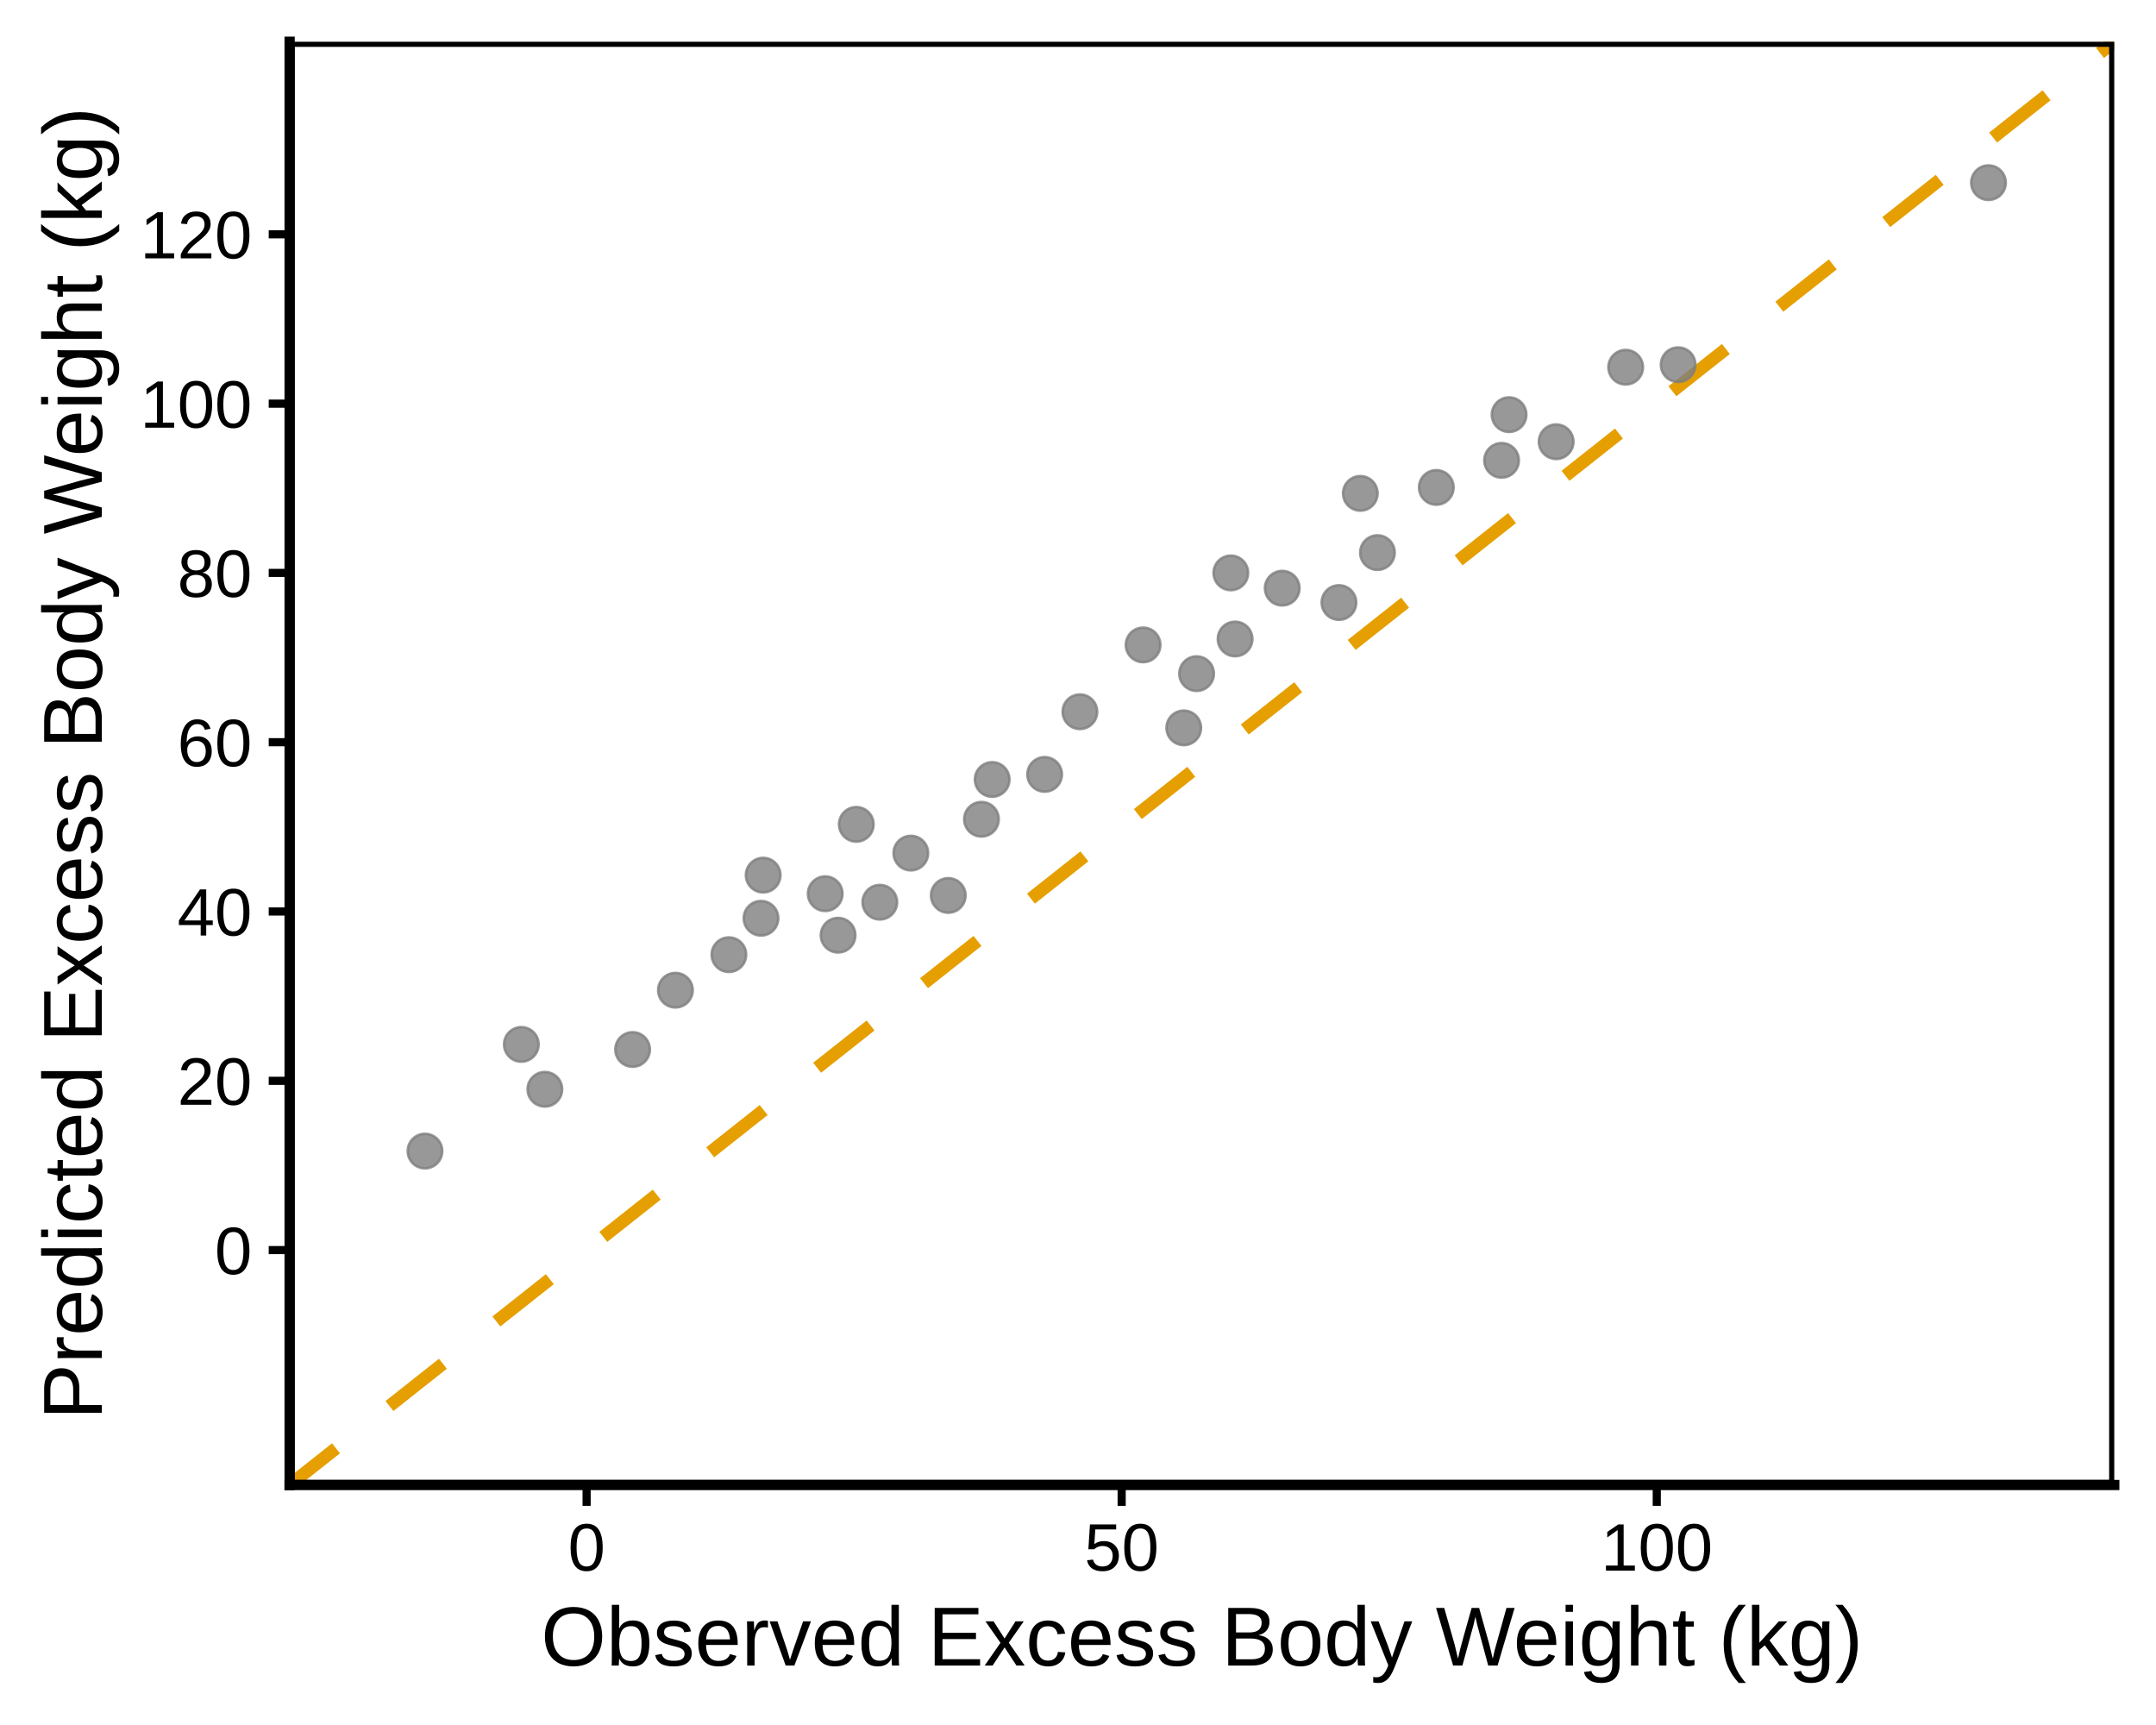
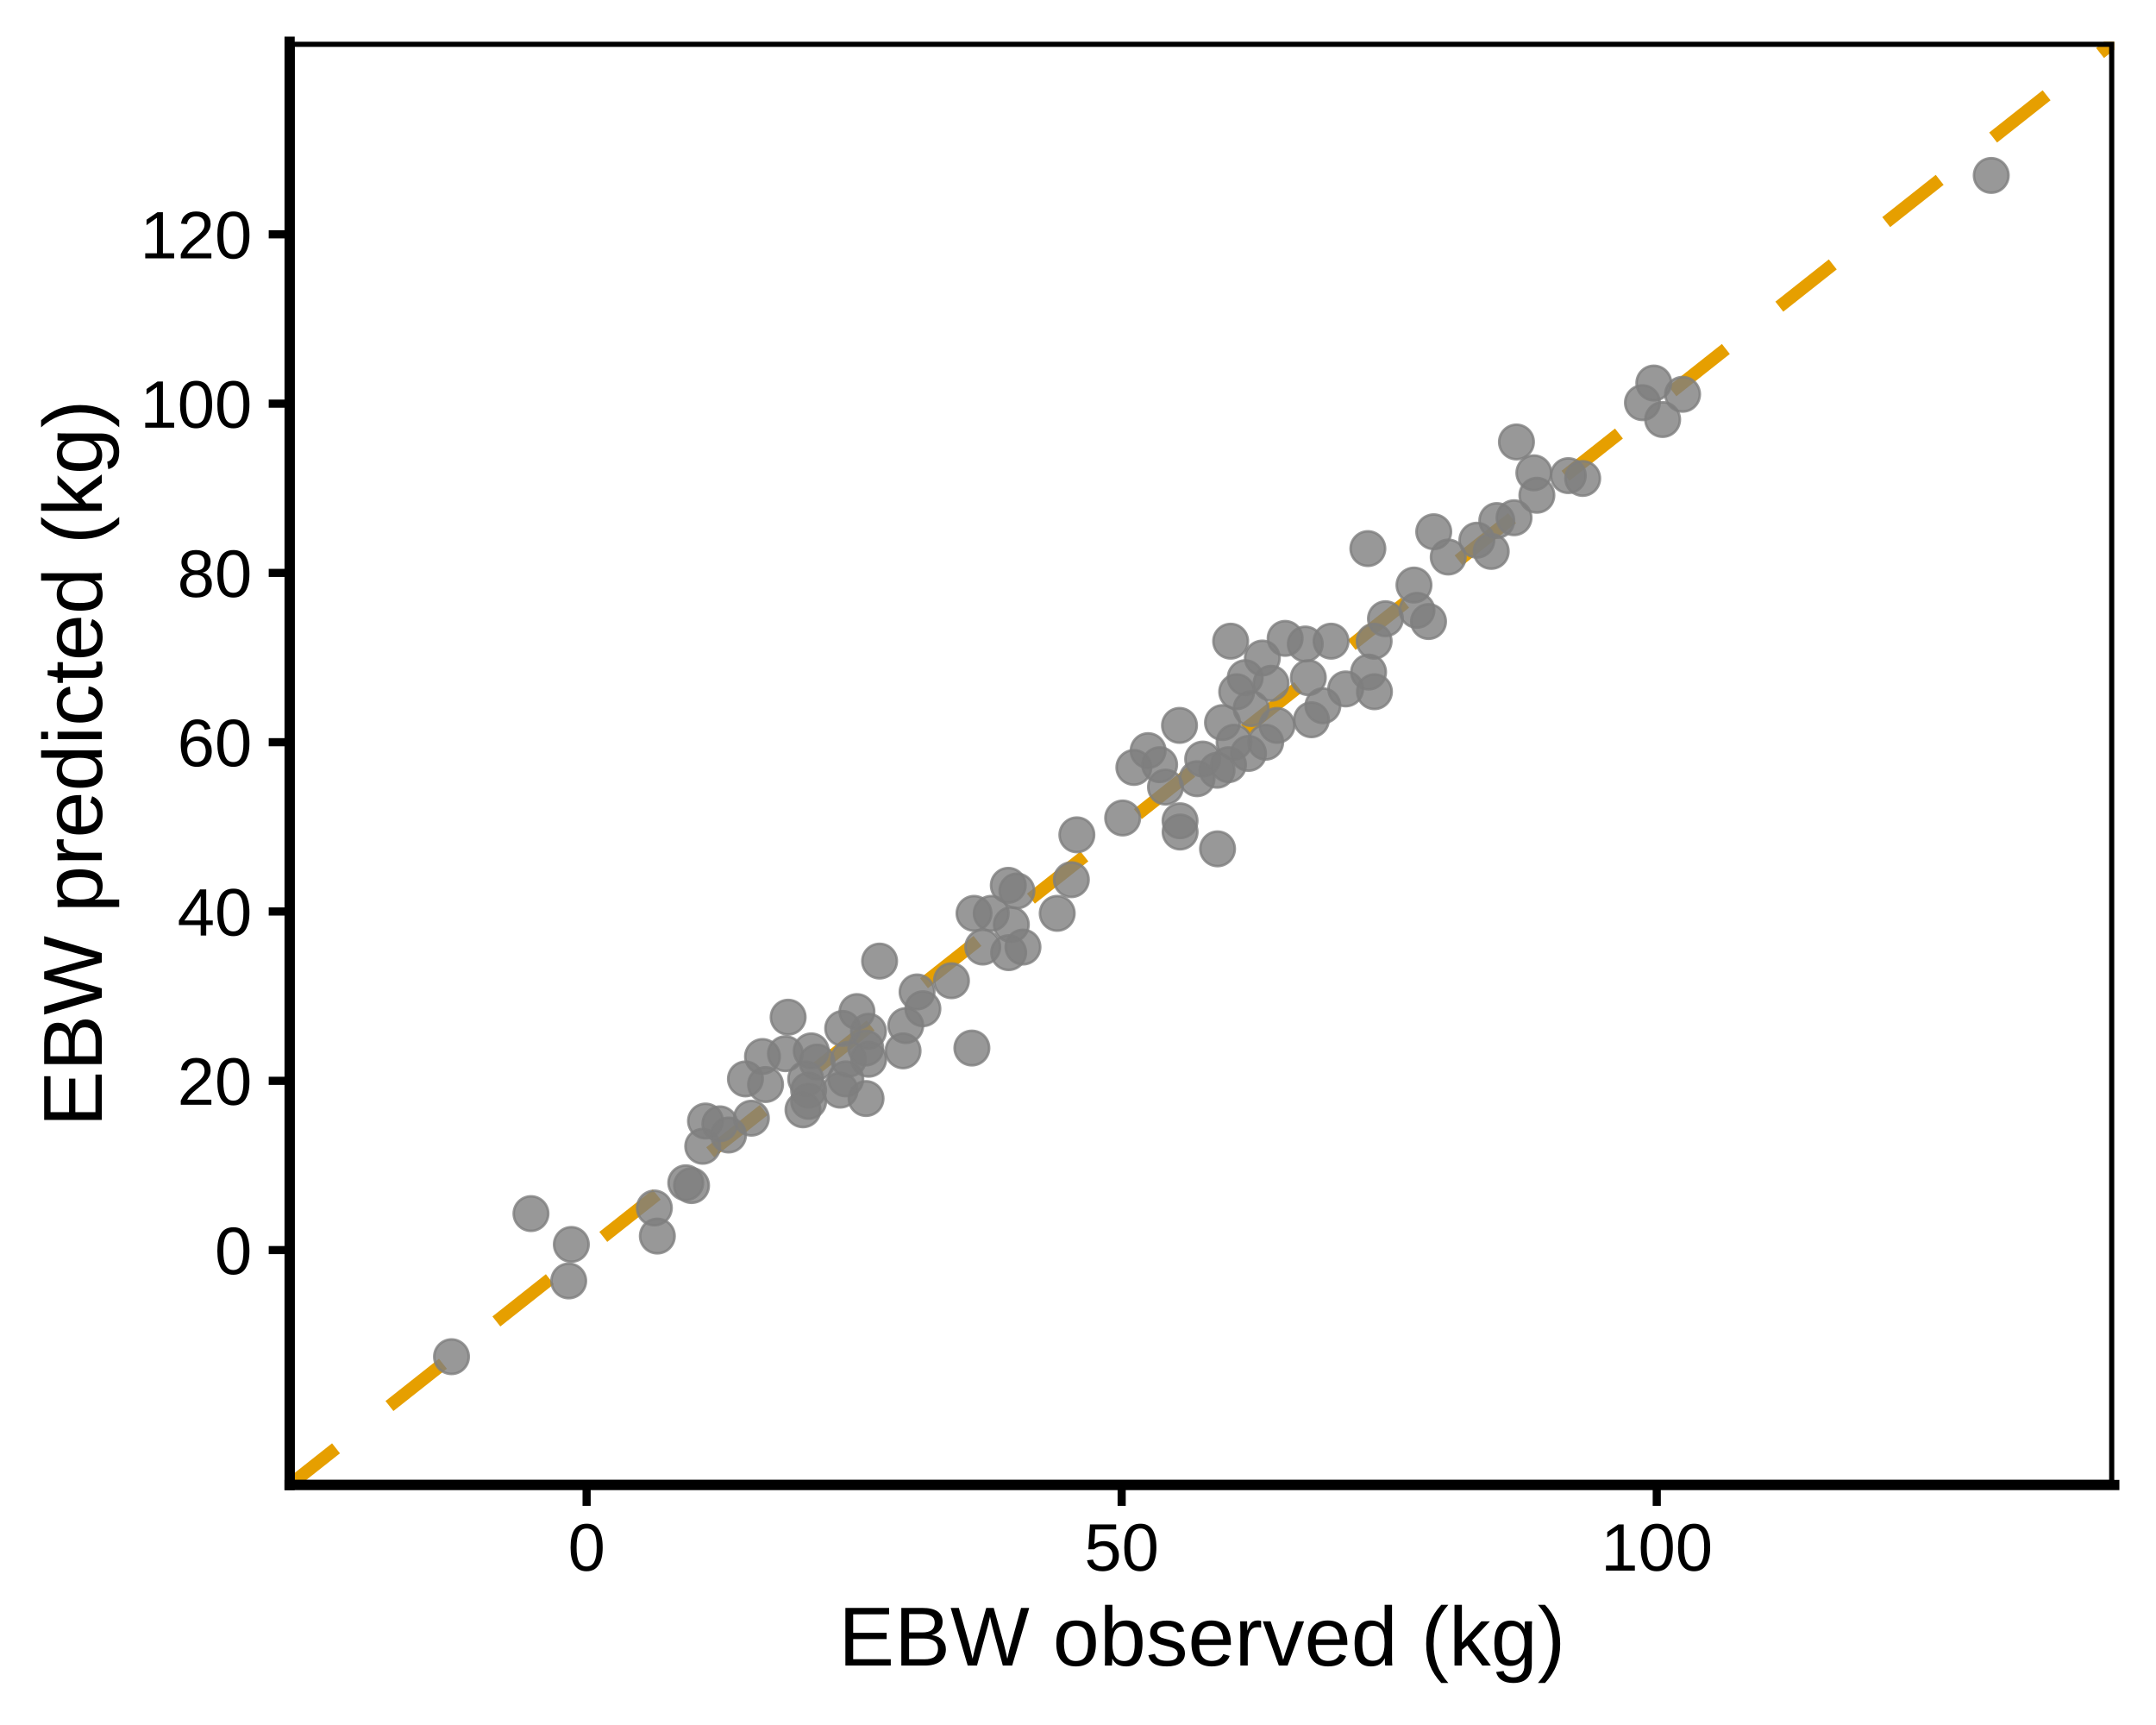
<svg xmlns="http://www.w3.org/2000/svg" width="360.00pt" height="288.00pt" viewBox="0 0 360.00 288.00">
  <g class="svglite">
    <defs>
      <style type="text/css">
    .svglite line, .svglite polyline, .svglite polygon, .svglite path, .svglite rect, .svglite circle {
      fill: none;
      stroke: #000000;
      stroke-linecap: round;
      stroke-linejoin: round;
      stroke-miterlimit: 10.00;
    }
    .svglite text {
      white-space: pre;
    }
    .svglite g.glyphgroup path {
      fill: inherit;
      stroke: none;
    }
  </style>
    </defs>
    <rect width="100%" height="100%" style="stroke: none; fill: #FFFFFF;" />
    <defs>
      <clipPath id="cpMC4wMHwzNjAuMDB8MC4wMHwyODguMDA=">
        <rect x="0.00" y="0.00" width="360.00" height="288.00" />
      </clipPath>
    </defs>
    <g clip-path="url(#cpMC4wMHwzNjAuMDB8MC4wMHwyODguMDA=)">
      <rect x="0" y="0.00" width="360.00" height="288.00" style="stroke-width: 1.36; stroke: #FFFFFF; fill: #FFFFFF;" />
    </g>
    <defs>
      <clipPath id="cpNDguMzZ8MzUzLjAzfDYuOTd8MjQ3Ljkz">
        <rect x="48.36" y="6.97" width="304.67" height="240.95" />
      </clipPath>
    </defs>
    <g clip-path="url(#cpNDguMzZ8MzUzLjAzfDYuOTd8MjQ3Ljkz)">
      <rect x="48.36" y="6.97" width="304.67" height="240.95" style="stroke-width: 1.36; stroke: none; fill: #FFFFFF;" />
      <line x1="-256.30" y1="488.88" x2="657.69" y2="-233.98" style="stroke-width: 2.13; stroke: #E69F00; stroke-dasharray: 11.38,11.38; stroke-linecap: butt;" />
-       <circle cx="70.96" cy="192.18" r="2.88" style="stroke-width: 0.43; stroke: #7F7F7F; stroke-opacity: 0.80; fill: #7F7F7F; fill-opacity: 0.80;" />
-       <circle cx="87.05" cy="174.37" r="2.88" style="stroke-width: 0.43; stroke: #7F7F7F; stroke-opacity: 0.80; fill: #7F7F7F; fill-opacity: 0.80;" />
-       <circle cx="90.98" cy="181.86" r="2.88" style="stroke-width: 0.43; stroke: #7F7F7F; stroke-opacity: 0.80; fill: #7F7F7F; fill-opacity: 0.80;" />
-       <circle cx="105.63" cy="175.22" r="2.88" style="stroke-width: 0.43; stroke: #7F7F7F; stroke-opacity: 0.80; fill: #7F7F7F; fill-opacity: 0.80;" />
-       <circle cx="112.78" cy="165.32" r="2.88" style="stroke-width: 0.43; stroke: #7F7F7F; stroke-opacity: 0.80; fill: #7F7F7F; fill-opacity: 0.80;" />
-       <circle cx="121.71" cy="159.39" r="2.88" style="stroke-width: 0.43; stroke: #7F7F7F; stroke-opacity: 0.80; fill: #7F7F7F; fill-opacity: 0.80;" />
-       <circle cx="127.07" cy="153.31" r="2.88" style="stroke-width: 0.43; stroke: #7F7F7F; stroke-opacity: 0.80; fill: #7F7F7F; fill-opacity: 0.80;" />
-       <circle cx="127.43" cy="146.11" r="2.88" style="stroke-width: 0.43; stroke: #7F7F7F; stroke-opacity: 0.80; fill: #7F7F7F; fill-opacity: 0.80;" />
-       <circle cx="137.79" cy="149.21" r="2.88" style="stroke-width: 0.43; stroke: #7F7F7F; stroke-opacity: 0.80; fill: #7F7F7F; fill-opacity: 0.80;" />
-       <circle cx="139.94" cy="156.14" r="2.88" style="stroke-width: 0.43; stroke: #7F7F7F; stroke-opacity: 0.80; fill: #7F7F7F; fill-opacity: 0.80;" />
-       <circle cx="142.98" cy="137.63" r="2.88" style="stroke-width: 0.43; stroke: #7F7F7F; stroke-opacity: 0.80; fill: #7F7F7F; fill-opacity: 0.80;" />
-       <circle cx="146.91" cy="150.63" r="2.88" style="stroke-width: 0.43; stroke: #7F7F7F; stroke-opacity: 0.80; fill: #7F7F7F; fill-opacity: 0.80;" />
-       <circle cx="152.09" cy="142.43" r="2.88" style="stroke-width: 0.43; stroke: #7F7F7F; stroke-opacity: 0.80; fill: #7F7F7F; fill-opacity: 0.80;" />
-       <circle cx="158.34" cy="149.50" r="2.88" style="stroke-width: 0.43; stroke: #7F7F7F; stroke-opacity: 0.80; fill: #7F7F7F; fill-opacity: 0.80;" />
-       <circle cx="163.88" cy="136.78" r="2.88" style="stroke-width: 0.43; stroke: #7F7F7F; stroke-opacity: 0.80; fill: #7F7F7F; fill-opacity: 0.80;" />
-       <circle cx="165.67" cy="130.14" r="2.88" style="stroke-width: 0.43; stroke: #7F7F7F; stroke-opacity: 0.80; fill: #7F7F7F; fill-opacity: 0.80;" />
-       <circle cx="174.43" cy="129.29" r="2.88" style="stroke-width: 0.43; stroke: #7F7F7F; stroke-opacity: 0.80; fill: #7F7F7F; fill-opacity: 0.80;" />
-       <circle cx="180.32" cy="118.83" r="2.88" style="stroke-width: 0.43; stroke: #7F7F7F; stroke-opacity: 0.80; fill: #7F7F7F; fill-opacity: 0.80;" />
-       <circle cx="190.87" cy="107.67" r="2.88" style="stroke-width: 0.43; stroke: #7F7F7F; stroke-opacity: 0.80; fill: #7F7F7F; fill-opacity: 0.80;" />
-       <circle cx="197.66" cy="121.52" r="2.88" style="stroke-width: 0.43; stroke: #7F7F7F; stroke-opacity: 0.80; fill: #7F7F7F; fill-opacity: 0.80;" />
-       <circle cx="199.80" cy="112.47" r="2.88" style="stroke-width: 0.43; stroke: #7F7F7F; stroke-opacity: 0.80; fill: #7F7F7F; fill-opacity: 0.80;" />
-       <circle cx="205.52" cy="95.65" r="2.88" style="stroke-width: 0.43; stroke: #7F7F7F; stroke-opacity: 0.80; fill: #7F7F7F; fill-opacity: 0.80;" />
-       <circle cx="206.23" cy="106.68" r="2.88" style="stroke-width: 0.43; stroke: #7F7F7F; stroke-opacity: 0.80; fill: #7F7F7F; fill-opacity: 0.80;" />
-       <circle cx="214.10" cy="98.20" r="2.88" style="stroke-width: 0.43; stroke: #7F7F7F; stroke-opacity: 0.80; fill: #7F7F7F; fill-opacity: 0.80;" />
-       <circle cx="223.57" cy="100.60" r="2.88" style="stroke-width: 0.43; stroke: #7F7F7F; stroke-opacity: 0.80; fill: #7F7F7F; fill-opacity: 0.80;" />
-       <circle cx="227.14" cy="82.37" r="2.88" style="stroke-width: 0.43; stroke: #7F7F7F; stroke-opacity: 0.80; fill: #7F7F7F; fill-opacity: 0.80;" />
-       <circle cx="230.00" cy="92.26" r="2.88" style="stroke-width: 0.43; stroke: #7F7F7F; stroke-opacity: 0.80; fill: #7F7F7F; fill-opacity: 0.80;" />
-       <circle cx="239.83" cy="81.38" r="2.88" style="stroke-width: 0.43; stroke: #7F7F7F; stroke-opacity: 0.80; fill: #7F7F7F; fill-opacity: 0.80;" />
-       <circle cx="250.73" cy="76.86" r="2.88" style="stroke-width: 0.43; stroke: #7F7F7F; stroke-opacity: 0.80; fill: #7F7F7F; fill-opacity: 0.80;" />
-       <circle cx="251.98" cy="69.23" r="2.88" style="stroke-width: 0.43; stroke: #7F7F7F; stroke-opacity: 0.80; fill: #7F7F7F; fill-opacity: 0.80;" />
-       <circle cx="259.84" cy="73.75" r="2.88" style="stroke-width: 0.43; stroke: #7F7F7F; stroke-opacity: 0.80; fill: #7F7F7F; fill-opacity: 0.80;" />
-       <circle cx="271.45" cy="61.31" r="2.88" style="stroke-width: 0.43; stroke: #7F7F7F; stroke-opacity: 0.80; fill: #7F7F7F; fill-opacity: 0.80;" />
-       <circle cx="280.21" cy="60.89" r="2.88" style="stroke-width: 0.43; stroke: #7F7F7F; stroke-opacity: 0.80; fill: #7F7F7F; fill-opacity: 0.80;" />
-       <circle cx="332.03" cy="30.50" r="2.88" style="stroke-width: 0.43; stroke: #7F7F7F; stroke-opacity: 0.80; fill: #7F7F7F; fill-opacity: 0.80;" />
+       <circle cx="75.39" cy="226.51" r="2.88" style="stroke-width: 0.43; stroke: #7F7F7F; stroke-opacity: 0.80; fill: #7F7F7F; fill-opacity: 0.80;" />
+       <circle cx="94.96" cy="213.86" r="2.88" style="stroke-width: 0.43; stroke: #7F7F7F; stroke-opacity: 0.80; fill: #7F7F7F; fill-opacity: 0.80;" />
+       <circle cx="95.40" cy="207.77" r="2.88" style="stroke-width: 0.43; stroke: #7F7F7F; stroke-opacity: 0.80; fill: #7F7F7F; fill-opacity: 0.80;" />
+       <circle cx="88.66" cy="202.62" r="2.88" style="stroke-width: 0.43; stroke: #7F7F7F; stroke-opacity: 0.80; fill: #7F7F7F; fill-opacity: 0.80;" />
+       <circle cx="109.76" cy="206.37" r="2.88" style="stroke-width: 0.43; stroke: #7F7F7F; stroke-opacity: 0.80; fill: #7F7F7F; fill-opacity: 0.80;" />
+       <circle cx="109.26" cy="201.68" r="2.88" style="stroke-width: 0.43; stroke: #7F7F7F; stroke-opacity: 0.80; fill: #7F7F7F; fill-opacity: 0.80;" />
+       <circle cx="115.47" cy="197.94" r="2.88" style="stroke-width: 0.43; stroke: #7F7F7F; stroke-opacity: 0.80; fill: #7F7F7F; fill-opacity: 0.80;" />
+       <circle cx="114.51" cy="197.47" r="2.88" style="stroke-width: 0.43; stroke: #7F7F7F; stroke-opacity: 0.80; fill: #7F7F7F; fill-opacity: 0.80;" />
+       <circle cx="117.34" cy="191.38" r="2.88" style="stroke-width: 0.43; stroke: #7F7F7F; stroke-opacity: 0.80; fill: #7F7F7F; fill-opacity: 0.80;" />
+       <circle cx="117.80" cy="187.16" r="2.88" style="stroke-width: 0.43; stroke: #7F7F7F; stroke-opacity: 0.80; fill: #7F7F7F; fill-opacity: 0.80;" />
+       <circle cx="120.20" cy="187.63" r="2.88" style="stroke-width: 0.43; stroke: #7F7F7F; stroke-opacity: 0.80; fill: #7F7F7F; fill-opacity: 0.80;" />
+       <circle cx="121.65" cy="189.50" r="2.88" style="stroke-width: 0.43; stroke: #7F7F7F; stroke-opacity: 0.80; fill: #7F7F7F; fill-opacity: 0.80;" />
+       <circle cx="125.46" cy="186.69" r="2.88" style="stroke-width: 0.43; stroke: #7F7F7F; stroke-opacity: 0.80; fill: #7F7F7F; fill-opacity: 0.80;" />
+       <circle cx="127.83" cy="181.07" r="2.88" style="stroke-width: 0.43; stroke: #7F7F7F; stroke-opacity: 0.80; fill: #7F7F7F; fill-opacity: 0.80;" />
+       <circle cx="124.47" cy="180.13" r="2.88" style="stroke-width: 0.43; stroke: #7F7F7F; stroke-opacity: 0.80; fill: #7F7F7F; fill-opacity: 0.80;" />
+       <circle cx="127.32" cy="176.39" r="2.88" style="stroke-width: 0.43; stroke: #7F7F7F; stroke-opacity: 0.80; fill: #7F7F7F; fill-opacity: 0.80;" />
+       <circle cx="131.60" cy="169.83" r="2.88" style="stroke-width: 0.43; stroke: #7F7F7F; stroke-opacity: 0.80; fill: #7F7F7F; fill-opacity: 0.80;" />
+       <circle cx="135.46" cy="175.45" r="2.88" style="stroke-width: 0.43; stroke: #7F7F7F; stroke-opacity: 0.80; fill: #7F7F7F; fill-opacity: 0.80;" />
+       <circle cx="131.15" cy="175.92" r="2.88" style="stroke-width: 0.43; stroke: #7F7F7F; stroke-opacity: 0.80; fill: #7F7F7F; fill-opacity: 0.80;" />
+       <circle cx="134.53" cy="180.13" r="2.88" style="stroke-width: 0.43; stroke: #7F7F7F; stroke-opacity: 0.80; fill: #7F7F7F; fill-opacity: 0.80;" />
+       <circle cx="135.02" cy="182.01" r="2.88" style="stroke-width: 0.43; stroke: #7F7F7F; stroke-opacity: 0.80; fill: #7F7F7F; fill-opacity: 0.80;" />
+       <circle cx="135.03" cy="183.88" r="2.88" style="stroke-width: 0.43; stroke: #7F7F7F; stroke-opacity: 0.80; fill: #7F7F7F; fill-opacity: 0.80;" />
+       <circle cx="134.08" cy="185.29" r="2.88" style="stroke-width: 0.43; stroke: #7F7F7F; stroke-opacity: 0.80; fill: #7F7F7F; fill-opacity: 0.80;" />
+       <circle cx="144.61" cy="183.41" r="2.88" style="stroke-width: 0.43; stroke: #7F7F7F; stroke-opacity: 0.80; fill: #7F7F7F; fill-opacity: 0.80;" />
+       <circle cx="140.29" cy="182.01" r="2.88" style="stroke-width: 0.43; stroke: #7F7F7F; stroke-opacity: 0.80; fill: #7F7F7F; fill-opacity: 0.80;" />
+       <circle cx="141.23" cy="180.13" r="2.88" style="stroke-width: 0.43; stroke: #7F7F7F; stroke-opacity: 0.80; fill: #7F7F7F; fill-opacity: 0.80;" />
+       <circle cx="141.69" cy="176.85" r="2.88" style="stroke-width: 0.43; stroke: #7F7F7F; stroke-opacity: 0.80; fill: #7F7F7F; fill-opacity: 0.80;" />
+       <circle cx="136.43" cy="177.32" r="2.88" style="stroke-width: 0.43; stroke: #7F7F7F; stroke-opacity: 0.80; fill: #7F7F7F; fill-opacity: 0.80;" />
+       <circle cx="140.71" cy="171.70" r="2.88" style="stroke-width: 0.43; stroke: #7F7F7F; stroke-opacity: 0.80; fill: #7F7F7F; fill-opacity: 0.80;" />
+       <circle cx="143.09" cy="168.89" r="2.88" style="stroke-width: 0.43; stroke: #7F7F7F; stroke-opacity: 0.80; fill: #7F7F7F; fill-opacity: 0.80;" />
+       <circle cx="145.02" cy="172.17" r="2.88" style="stroke-width: 0.43; stroke: #7F7F7F; stroke-opacity: 0.80; fill: #7F7F7F; fill-opacity: 0.80;" />
+       <circle cx="144.56" cy="174.98" r="2.88" style="stroke-width: 0.43; stroke: #7F7F7F; stroke-opacity: 0.80; fill: #7F7F7F; fill-opacity: 0.80;" />
+       <circle cx="145.05" cy="176.85" r="2.88" style="stroke-width: 0.43; stroke: #7F7F7F; stroke-opacity: 0.80; fill: #7F7F7F; fill-opacity: 0.80;" />
+       <circle cx="150.79" cy="175.45" r="2.88" style="stroke-width: 0.43; stroke: #7F7F7F; stroke-opacity: 0.80; fill: #7F7F7F; fill-opacity: 0.80;" />
+       <circle cx="151.24" cy="171.23" r="2.88" style="stroke-width: 0.43; stroke: #7F7F7F; stroke-opacity: 0.80; fill: #7F7F7F; fill-opacity: 0.80;" />
+       <circle cx="153.13" cy="165.61" r="2.88" style="stroke-width: 0.43; stroke: #7F7F7F; stroke-opacity: 0.80; fill: #7F7F7F; fill-opacity: 0.80;" />
+       <circle cx="154.10" cy="168.42" r="2.88" style="stroke-width: 0.43; stroke: #7F7F7F; stroke-opacity: 0.80; fill: #7F7F7F; fill-opacity: 0.80;" />
+       <circle cx="146.87" cy="160.46" r="2.88" style="stroke-width: 0.43; stroke: #7F7F7F; stroke-opacity: 0.80; fill: #7F7F7F; fill-opacity: 0.80;" />
+       <circle cx="158.87" cy="163.74" r="2.88" style="stroke-width: 0.43; stroke: #7F7F7F; stroke-opacity: 0.80; fill: #7F7F7F; fill-opacity: 0.80;" />
+       <circle cx="162.28" cy="174.98" r="2.88" style="stroke-width: 0.43; stroke: #7F7F7F; stroke-opacity: 0.80; fill: #7F7F7F; fill-opacity: 0.80;" />
+       <circle cx="164.10" cy="158.12" r="2.88" style="stroke-width: 0.43; stroke: #7F7F7F; stroke-opacity: 0.80; fill: #7F7F7F; fill-opacity: 0.80;" />
+       <circle cx="168.87" cy="154.37" r="2.88" style="stroke-width: 0.43; stroke: #7F7F7F; stroke-opacity: 0.80; fill: #7F7F7F; fill-opacity: 0.80;" />
+       <circle cx="165.51" cy="152.49" r="2.88" style="stroke-width: 0.43; stroke: #7F7F7F; stroke-opacity: 0.80; fill: #7F7F7F; fill-opacity: 0.80;" />
+       <circle cx="162.64" cy="152.49" r="2.88" style="stroke-width: 0.43; stroke: #7F7F7F; stroke-opacity: 0.80; fill: #7F7F7F; fill-opacity: 0.80;" />
+       <circle cx="169.80" cy="148.75" r="2.88" style="stroke-width: 0.43; stroke: #7F7F7F; stroke-opacity: 0.80; fill: #7F7F7F; fill-opacity: 0.80;" />
+       <circle cx="168.36" cy="147.81" r="2.88" style="stroke-width: 0.43; stroke: #7F7F7F; stroke-opacity: 0.80; fill: #7F7F7F; fill-opacity: 0.80;" />
+       <circle cx="168.42" cy="159.05" r="2.88" style="stroke-width: 0.43; stroke: #7F7F7F; stroke-opacity: 0.80; fill: #7F7F7F; fill-opacity: 0.80;" />
+       <circle cx="170.81" cy="158.12" r="2.88" style="stroke-width: 0.43; stroke: #7F7F7F; stroke-opacity: 0.80; fill: #7F7F7F; fill-opacity: 0.80;" />
+       <circle cx="176.53" cy="152.49" r="2.88" style="stroke-width: 0.43; stroke: #7F7F7F; stroke-opacity: 0.80; fill: #7F7F7F; fill-opacity: 0.80;" />
+       <circle cx="178.89" cy="146.87" r="2.88" style="stroke-width: 0.43; stroke: #7F7F7F; stroke-opacity: 0.80; fill: #7F7F7F; fill-opacity: 0.80;" />
+       <circle cx="179.81" cy="139.38" r="2.88" style="stroke-width: 0.43; stroke: #7F7F7F; stroke-opacity: 0.80; fill: #7F7F7F; fill-opacity: 0.80;" />
+       <circle cx="187.46" cy="136.57" r="2.88" style="stroke-width: 0.43; stroke: #7F7F7F; stroke-opacity: 0.80; fill: #7F7F7F; fill-opacity: 0.80;" />
+       <circle cx="197.05" cy="138.91" r="2.88" style="stroke-width: 0.43; stroke: #7F7F7F; stroke-opacity: 0.80; fill: #7F7F7F; fill-opacity: 0.80;" />
+       <circle cx="197.04" cy="137.03" r="2.88" style="stroke-width: 0.43; stroke: #7F7F7F; stroke-opacity: 0.80; fill: #7F7F7F; fill-opacity: 0.80;" />
+       <circle cx="203.30" cy="141.72" r="2.88" style="stroke-width: 0.43; stroke: #7F7F7F; stroke-opacity: 0.80; fill: #7F7F7F; fill-opacity: 0.80;" />
+       <circle cx="194.61" cy="131.41" r="2.88" style="stroke-width: 0.43; stroke: #7F7F7F; stroke-opacity: 0.80; fill: #7F7F7F; fill-opacity: 0.80;" />
+       <circle cx="193.63" cy="127.67" r="2.88" style="stroke-width: 0.43; stroke: #7F7F7F; stroke-opacity: 0.80; fill: #7F7F7F; fill-opacity: 0.80;" />
+       <circle cx="191.71" cy="125.32" r="2.88" style="stroke-width: 0.43; stroke: #7F7F7F; stroke-opacity: 0.80; fill: #7F7F7F; fill-opacity: 0.80;" />
+       <circle cx="189.33" cy="128.13" r="2.88" style="stroke-width: 0.43; stroke: #7F7F7F; stroke-opacity: 0.80; fill: #7F7F7F; fill-opacity: 0.80;" />
+       <circle cx="205.13" cy="127.67" r="2.88" style="stroke-width: 0.43; stroke: #7F7F7F; stroke-opacity: 0.80; fill: #7F7F7F; fill-opacity: 0.80;" />
+       <circle cx="203.22" cy="128.60" r="2.88" style="stroke-width: 0.43; stroke: #7F7F7F; stroke-opacity: 0.80; fill: #7F7F7F; fill-opacity: 0.80;" />
+       <circle cx="200.82" cy="126.73" r="2.88" style="stroke-width: 0.43; stroke: #7F7F7F; stroke-opacity: 0.80; fill: #7F7F7F; fill-opacity: 0.80;" />
+       <circle cx="199.88" cy="130.01" r="2.88" style="stroke-width: 0.43; stroke: #7F7F7F; stroke-opacity: 0.80; fill: #7F7F7F; fill-opacity: 0.80;" />
+       <circle cx="196.95" cy="121.11" r="2.88" style="stroke-width: 0.43; stroke: #7F7F7F; stroke-opacity: 0.80; fill: #7F7F7F; fill-opacity: 0.80;" />
+       <circle cx="204.13" cy="120.64" r="2.88" style="stroke-width: 0.43; stroke: #7F7F7F; stroke-opacity: 0.80; fill: #7F7F7F; fill-opacity: 0.80;" />
+       <circle cx="206.07" cy="123.92" r="2.88" style="stroke-width: 0.43; stroke: #7F7F7F; stroke-opacity: 0.80; fill: #7F7F7F; fill-opacity: 0.80;" />
+       <circle cx="208.47" cy="125.79" r="2.88" style="stroke-width: 0.43; stroke: #7F7F7F; stroke-opacity: 0.80; fill: #7F7F7F; fill-opacity: 0.80;" />
+       <circle cx="211.34" cy="123.92" r="2.88" style="stroke-width: 0.43; stroke: #7F7F7F; stroke-opacity: 0.80; fill: #7F7F7F; fill-opacity: 0.80;" />
+       <circle cx="213.24" cy="121.11" r="2.88" style="stroke-width: 0.43; stroke: #7F7F7F; stroke-opacity: 0.80; fill: #7F7F7F; fill-opacity: 0.80;" />
+       <circle cx="208.91" cy="118.30" r="2.88" style="stroke-width: 0.43; stroke: #7F7F7F; stroke-opacity: 0.80; fill: #7F7F7F; fill-opacity: 0.80;" />
+       <circle cx="206.50" cy="115.49" r="2.88" style="stroke-width: 0.43; stroke: #7F7F7F; stroke-opacity: 0.80; fill: #7F7F7F; fill-opacity: 0.80;" />
+       <circle cx="207.92" cy="113.14" r="2.88" style="stroke-width: 0.43; stroke: #7F7F7F; stroke-opacity: 0.80; fill: #7F7F7F; fill-opacity: 0.80;" />
+       <circle cx="210.78" cy="109.86" r="2.88" style="stroke-width: 0.43; stroke: #7F7F7F; stroke-opacity: 0.80; fill: #7F7F7F; fill-opacity: 0.80;" />
+       <circle cx="212.24" cy="114.08" r="2.88" style="stroke-width: 0.43; stroke: #7F7F7F; stroke-opacity: 0.80; fill: #7F7F7F; fill-opacity: 0.80;" />
+       <circle cx="205.49" cy="107.05" r="2.88" style="stroke-width: 0.43; stroke: #7F7F7F; stroke-opacity: 0.80; fill: #7F7F7F; fill-opacity: 0.80;" />
+       <circle cx="217.95" cy="107.52" r="2.88" style="stroke-width: 0.43; stroke: #7F7F7F; stroke-opacity: 0.80; fill: #7F7F7F; fill-opacity: 0.80;" />
+       <circle cx="214.59" cy="106.58" r="2.88" style="stroke-width: 0.43; stroke: #7F7F7F; stroke-opacity: 0.80; fill: #7F7F7F; fill-opacity: 0.80;" />
+       <circle cx="218.46" cy="113.14" r="2.88" style="stroke-width: 0.43; stroke: #7F7F7F; stroke-opacity: 0.80; fill: #7F7F7F; fill-opacity: 0.80;" />
+       <circle cx="220.89" cy="117.83" r="2.88" style="stroke-width: 0.43; stroke: #7F7F7F; stroke-opacity: 0.80; fill: #7F7F7F; fill-opacity: 0.80;" />
+       <circle cx="218.98" cy="120.17" r="2.88" style="stroke-width: 0.43; stroke: #7F7F7F; stroke-opacity: 0.80; fill: #7F7F7F; fill-opacity: 0.80;" />
+       <circle cx="224.70" cy="115.02" r="2.88" style="stroke-width: 0.43; stroke: #7F7F7F; stroke-opacity: 0.80; fill: #7F7F7F; fill-opacity: 0.80;" />
+       <circle cx="228.52" cy="112.21" r="2.88" style="stroke-width: 0.43; stroke: #7F7F7F; stroke-opacity: 0.80; fill: #7F7F7F; fill-opacity: 0.80;" />
+       <circle cx="229.50" cy="115.49" r="2.88" style="stroke-width: 0.43; stroke: #7F7F7F; stroke-opacity: 0.80; fill: #7F7F7F; fill-opacity: 0.80;" />
+       <circle cx="229.45" cy="107.05" r="2.88" style="stroke-width: 0.43; stroke: #7F7F7F; stroke-opacity: 0.80; fill: #7F7F7F; fill-opacity: 0.80;" />
+       <circle cx="222.26" cy="107.05" r="2.88" style="stroke-width: 0.43; stroke: #7F7F7F; stroke-opacity: 0.80; fill: #7F7F7F; fill-opacity: 0.80;" />
+       <circle cx="231.34" cy="103.30" r="2.88" style="stroke-width: 0.43; stroke: #7F7F7F; stroke-opacity: 0.80; fill: #7F7F7F; fill-opacity: 0.80;" />
+       <circle cx="236.60" cy="101.90" r="2.88" style="stroke-width: 0.43; stroke: #7F7F7F; stroke-opacity: 0.80; fill: #7F7F7F; fill-opacity: 0.80;" />
+       <circle cx="236.10" cy="97.68" r="2.88" style="stroke-width: 0.43; stroke: #7F7F7F; stroke-opacity: 0.80; fill: #7F7F7F; fill-opacity: 0.80;" />
+       <circle cx="238.53" cy="103.77" r="2.88" style="stroke-width: 0.43; stroke: #7F7F7F; stroke-opacity: 0.80; fill: #7F7F7F; fill-opacity: 0.80;" />
+       <circle cx="228.40" cy="91.59" r="2.88" style="stroke-width: 0.43; stroke: #7F7F7F; stroke-opacity: 0.80; fill: #7F7F7F; fill-opacity: 0.80;" />
+       <circle cx="241.82" cy="93.00" r="2.88" style="stroke-width: 0.43; stroke: #7F7F7F; stroke-opacity: 0.80; fill: #7F7F7F; fill-opacity: 0.80;" />
+       <circle cx="239.40" cy="88.78" r="2.88" style="stroke-width: 0.43; stroke: #7F7F7F; stroke-opacity: 0.80; fill: #7F7F7F; fill-opacity: 0.80;" />
+       <circle cx="246.60" cy="90.19" r="2.88" style="stroke-width: 0.43; stroke: #7F7F7F; stroke-opacity: 0.80; fill: #7F7F7F; fill-opacity: 0.80;" />
+       <circle cx="249.00" cy="92.06" r="2.88" style="stroke-width: 0.43; stroke: #7F7F7F; stroke-opacity: 0.80; fill: #7F7F7F; fill-opacity: 0.80;" />
+       <circle cx="252.81" cy="86.44" r="2.88" style="stroke-width: 0.43; stroke: #7F7F7F; stroke-opacity: 0.80; fill: #7F7F7F; fill-opacity: 0.80;" />
+       <circle cx="249.93" cy="86.91" r="2.88" style="stroke-width: 0.43; stroke: #7F7F7F; stroke-opacity: 0.80; fill: #7F7F7F; fill-opacity: 0.80;" />
+       <circle cx="256.12" cy="78.94" r="2.88" style="stroke-width: 0.43; stroke: #7F7F7F; stroke-opacity: 0.80; fill: #7F7F7F; fill-opacity: 0.80;" />
+       <circle cx="253.21" cy="73.79" r="2.88" style="stroke-width: 0.43; stroke: #7F7F7F; stroke-opacity: 0.80; fill: #7F7F7F; fill-opacity: 0.80;" />
+       <circle cx="261.87" cy="79.41" r="2.88" style="stroke-width: 0.43; stroke: #7F7F7F; stroke-opacity: 0.80; fill: #7F7F7F; fill-opacity: 0.80;" />
+       <circle cx="264.27" cy="79.88" r="2.88" style="stroke-width: 0.43; stroke: #7F7F7F; stroke-opacity: 0.80; fill: #7F7F7F; fill-opacity: 0.80;" />
+       <circle cx="256.62" cy="82.69" r="2.88" style="stroke-width: 0.43; stroke: #7F7F7F; stroke-opacity: 0.80; fill: #7F7F7F; fill-opacity: 0.80;" />
+       <circle cx="274.25" cy="67.23" r="2.88" style="stroke-width: 0.43; stroke: #7F7F7F; stroke-opacity: 0.80; fill: #7F7F7F; fill-opacity: 0.80;" />
+       <circle cx="280.95" cy="65.83" r="2.88" style="stroke-width: 0.43; stroke: #7F7F7F; stroke-opacity: 0.80; fill: #7F7F7F; fill-opacity: 0.80;" />
+       <circle cx="276.15" cy="63.95" r="2.88" style="stroke-width: 0.43; stroke: #7F7F7F; stroke-opacity: 0.80; fill: #7F7F7F; fill-opacity: 0.80;" />
+       <circle cx="277.62" cy="70.04" r="2.88" style="stroke-width: 0.43; stroke: #7F7F7F; stroke-opacity: 0.80; fill: #7F7F7F; fill-opacity: 0.80;" />
+       <circle cx="332.49" cy="29.29" r="2.88" style="stroke-width: 0.43; stroke: #7F7F7F; stroke-opacity: 0.80; fill: #7F7F7F; fill-opacity: 0.80;" />
      <rect x="48.36" y="6.97" width="304.67" height="240.95" style="stroke-width: 1.71;" />
    </g>
    <g clip-path="url(#cpMC4wMHwzNjAuMDB8MC4wMHwyODguMDA=)">
      <polyline points="48.36,247.93 48.36,6.97 " style="stroke-width: 1.71; stroke-linecap: square;" />
      <text x="42.08" y="212.72" text-anchor="end" style="font-size: 11.20px; font-family: &quot;Arial&quot;;" textLength="6.22px" lengthAdjust="spacingAndGlyphs">0</text>
      <text x="42.08" y="184.45" text-anchor="end" style="font-size: 11.20px; font-family: &quot;Arial&quot;;" textLength="12.44px" lengthAdjust="spacingAndGlyphs">20</text>
      <text x="42.08" y="156.19" text-anchor="end" style="font-size: 11.20px; font-family: &quot;Arial&quot;;" textLength="12.44px" lengthAdjust="spacingAndGlyphs">40</text>
      <text x="42.08" y="127.92" text-anchor="end" style="font-size: 11.20px; font-family: &quot;Arial&quot;;" textLength="12.44px" lengthAdjust="spacingAndGlyphs">60</text>
      <text x="42.08" y="99.66" text-anchor="end" style="font-size: 11.20px; font-family: &quot;Arial&quot;;" textLength="12.44px" lengthAdjust="spacingAndGlyphs">80</text>
      <text x="42.08" y="71.40" text-anchor="end" style="font-size: 11.20px; font-family: &quot;Arial&quot;;" textLength="18.66px" lengthAdjust="spacingAndGlyphs">100</text>
      <text x="42.08" y="43.13" text-anchor="end" style="font-size: 11.20px; font-family: &quot;Arial&quot;;" textLength="18.66px" lengthAdjust="spacingAndGlyphs">120</text>
      <polyline points="44.87,208.71 48.36,208.71 " style="stroke-width: 1.36; stroke-linecap: butt;" />
      <polyline points="44.87,180.45 48.36,180.45 " style="stroke-width: 1.36; stroke-linecap: butt;" />
      <polyline points="44.87,152.18 48.36,152.18 " style="stroke-width: 1.36; stroke-linecap: butt;" />
      <polyline points="44.87,123.92 48.36,123.92 " style="stroke-width: 1.36; stroke-linecap: butt;" />
      <polyline points="44.87,95.65 48.36,95.65 " style="stroke-width: 1.36; stroke-linecap: butt;" />
      <polyline points="44.87,67.39 48.36,67.39 " style="stroke-width: 1.36; stroke-linecap: butt;" />
      <polyline points="44.87,39.12 48.36,39.12 " style="stroke-width: 1.36; stroke-linecap: butt;" />
      <polyline points="48.36,247.93 353.03,247.93 " style="stroke-width: 1.71; stroke-linecap: square;" />
      <polyline points="97.95,251.41 97.95,247.93 " style="stroke-width: 1.36; stroke-linecap: butt;" />
      <polyline points="187.29,251.41 187.29,247.93 " style="stroke-width: 1.36; stroke-linecap: butt;" />
      <polyline points="276.64,251.41 276.64,247.93 " style="stroke-width: 1.36; stroke-linecap: butt;" />
      <text x="97.95" y="262.22" text-anchor="middle" style="font-size: 11.20px; font-family: &quot;Arial&quot;;" textLength="6.22px" lengthAdjust="spacingAndGlyphs">0</text>
      <text x="187.29" y="262.22" text-anchor="middle" style="font-size: 11.20px; font-family: &quot;Arial&quot;;" textLength="12.44px" lengthAdjust="spacingAndGlyphs">50</text>
      <text x="276.64" y="262.22" text-anchor="middle" style="font-size: 11.20px; font-family: &quot;Arial&quot;;" textLength="18.66px" lengthAdjust="spacingAndGlyphs">100</text>
-       <text x="200.69" y="278.08" text-anchor="middle" style="font-size: 14.00px; font-family: &quot;Arial&quot;;" textLength="220.67px" lengthAdjust="spacingAndGlyphs">Observed Excess Body Weight (kg)</text>
-       <text transform="translate(17.00,127.45) rotate(-90)" text-anchor="middle" style="font-size: 14.00px; font-family: &quot;Arial&quot;;" textLength="219.12px" lengthAdjust="spacingAndGlyphs">Predicted Excess Body Weight (kg)</text>
+       <text x="200.69" y="278.08" text-anchor="middle" style="font-size: 14.00px; font-family: &quot;Arial&quot;;" textLength="121.34px" lengthAdjust="spacingAndGlyphs">EBW observed (kg)</text>
+       <text transform="translate(17.00,127.45) rotate(-90)" text-anchor="middle" style="font-size: 14.00px; font-family: &quot;Arial&quot;;" textLength="121.34px" lengthAdjust="spacingAndGlyphs">EBW predicted (kg)</text>
    </g>
  </g>
</svg>
